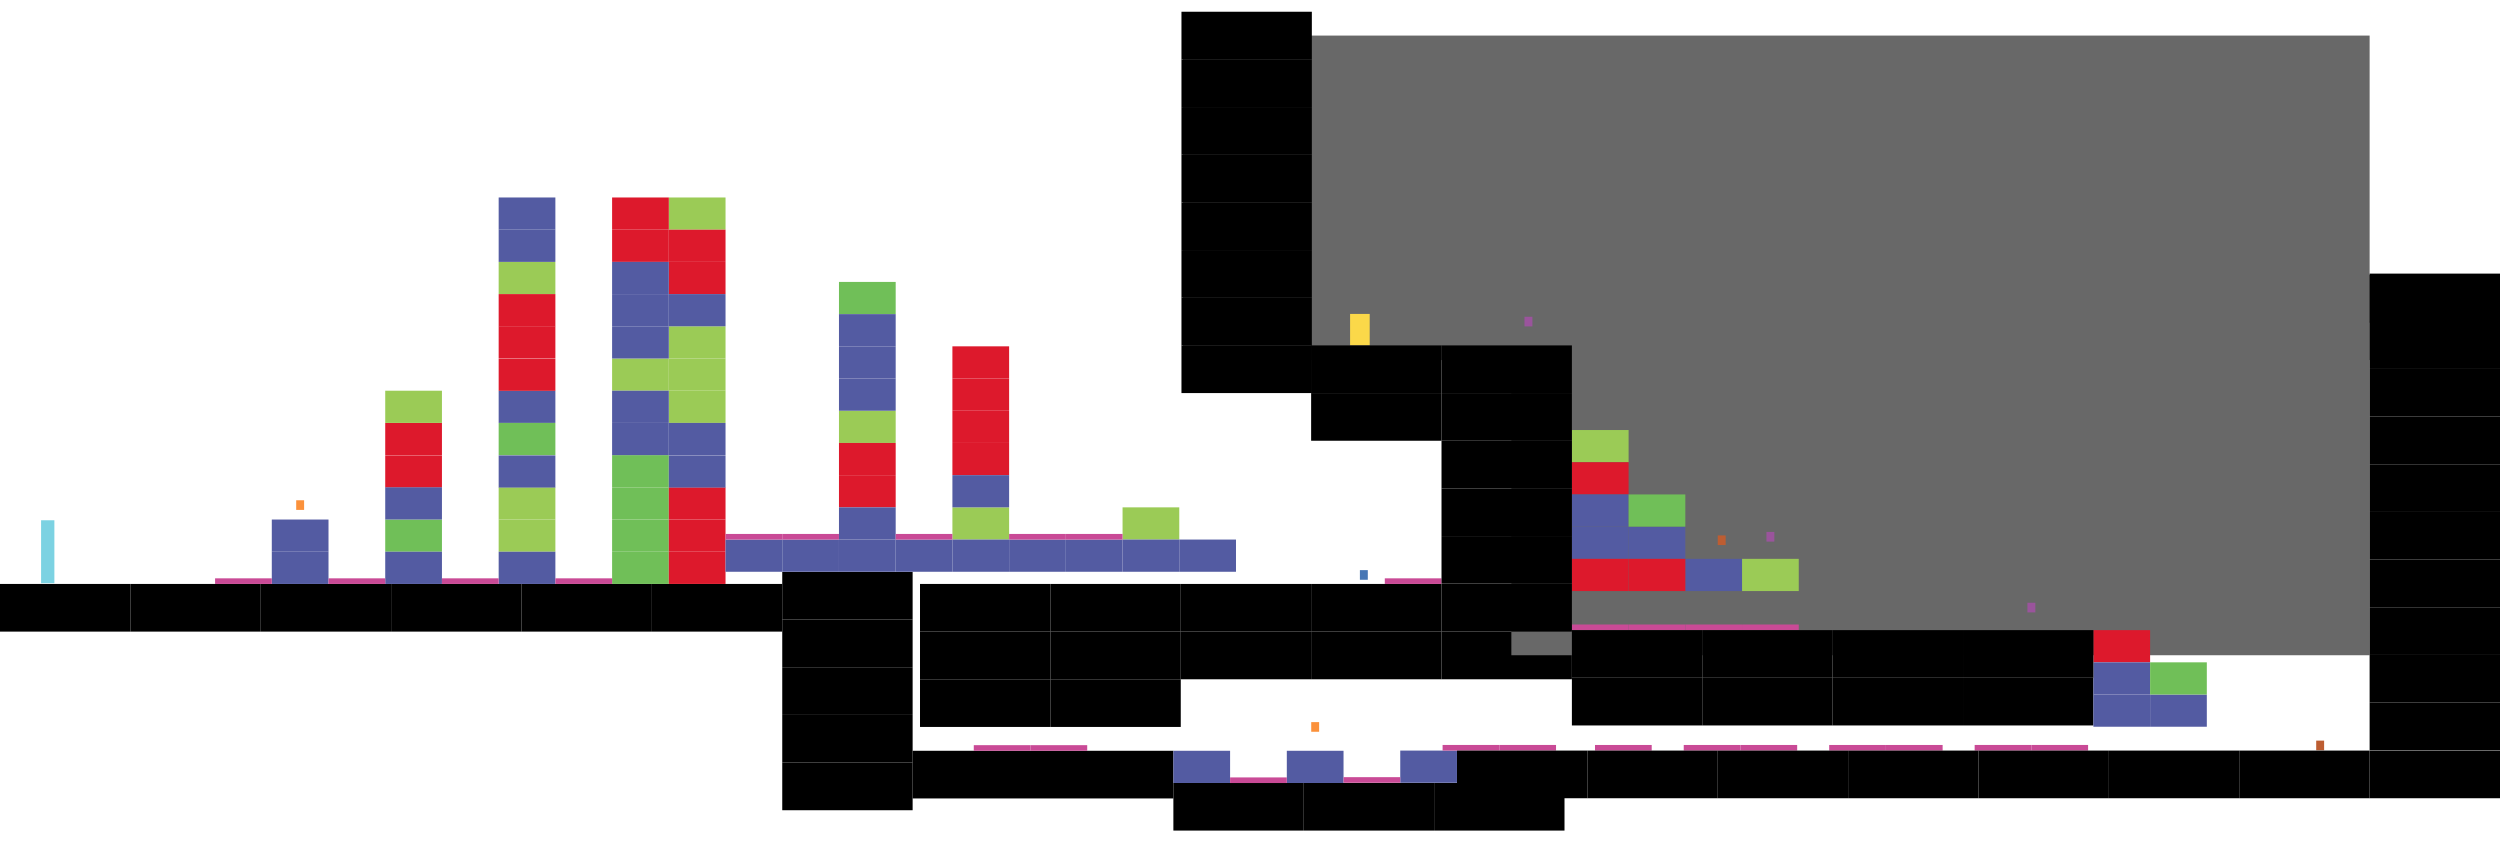
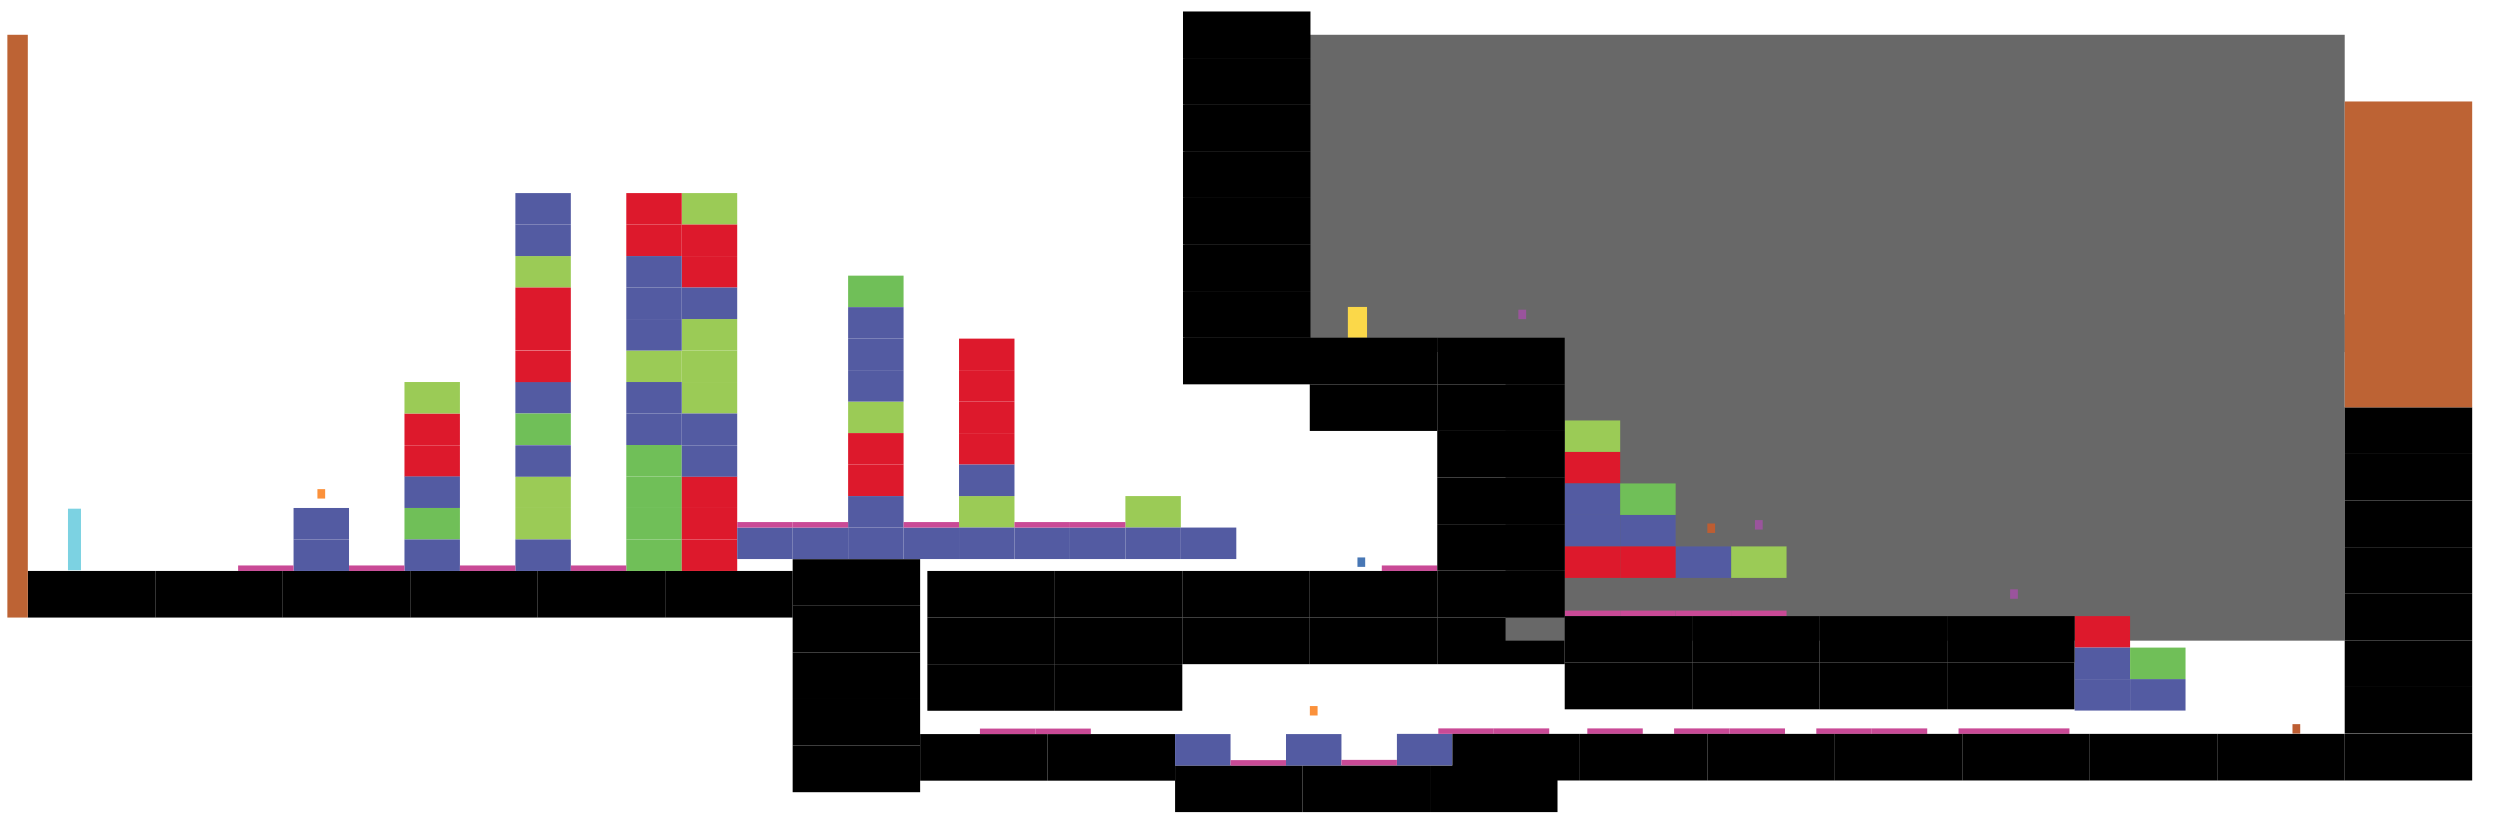
- <svg xmlns="http://www.w3.org/2000/svg" version="1.1" id="Calque_1" x="0px" y="0px" width="16018.5px" height="5435.21px" viewBox="0 0 16018.5 5435.21" enable-background="new 0 0 16018.5 5435.21" xml:space="preserve">
-   <rect id="pillevolutionb_1_" x="1897.847" y="3205.373" fill="#FB913B" width="50.685" height="61.859" />
-   <rect id="characterstart_4_" x="263.231" y="3333.532" fill="#7CD2E2" width="85.193" height="403.363" />
-   <rect id="groundcage1_27_" x="0" y="3741.571" width="835.366" height="305.416" />
-   <rect id="groundcage1_11_" x="835.368" y="3741.571" width="835.366" height="305.416" />
-   <rect id="groundcage4_1_" x="1670.734" y="3741.571" width="835.367" height="305.416" />
-   <rect id="groundcage1_28_" x="2506.101" y="3741.571" width="835.366" height="305.416" />
-   <rect id="groundcage1_31_" x="3341.467" y="3741.571" width="835.366" height="305.416" />
-   <rect id="groundcage1_30_" x="4176.833" y="3741.571" width="835.367" height="305.416" />
-   <rect id="platformcage1_12_" x="2468.308" y="3328.852" fill="#70BF58" width="363.414" height="206.352" />
-   <rect id="platformcage2_26_" x="3195.134" y="3328.854" fill="#9BCB56" width="363.414" height="206.349" />
-   <rect id="platformcage2_76_" x="3195.136" y="3122.502" fill="#9BCB56" width="363.413" height="206.352" />
-   <rect id="platformcage2_10_" x="3195.134" y="1678.04" fill="#9BCB56" width="363.411" height="206.353" />
-   <rect id="platformcage2_33_" x="4285.374" y="2503.445" fill="#9BCB56" width="363.411" height="206.355" />
-   <rect id="platformcage2_32_" x="4285.373" y="2297.094" fill="#9BCB56" width="363.412" height="206.351" />
-   <rect id="platformcage2_31_" x="4285.374" y="2090.744" fill="#9BCB56" width="363.414" height="206.351" />
-   <rect id="platformcage2_6_" x="4285.374" y="1265.337" fill="#9BCB56" width="363.414" height="206.351" />
-   <rect id="platformcage1_90_" x="3921.962" y="3328.854" fill="#70BF58" width="363.413" height="206.353" />
-   <rect id="platformcage1_4_" x="3921.961" y="3535.214" fill="#70BF58" width="363.413" height="206.354" />
-   <rect id="platformcage1_89_" x="3921.962" y="3122.502" fill="#70BF58" width="363.413" height="206.352" />
-   <rect id="platformcage1_28_" x="3921.962" y="2916.151" fill="#70BF58" width="363.413" height="206.351" />
-   <rect id="platformcage2_38_" x="3921.961" y="2297.094" fill="#9BCB56" width="363.412" height="206.351" />
-   <rect id="groundcage3_11_" x="5012.199" y="3664.376" width="835.367" height="305.418" />
-   <rect id="groundcage3_16_" x="5894.863" y="3741.57" width="835.367" height="305.418" />
-   <rect id="groundcage3_17_" x="5894.863" y="4046.988" width="835.367" height="305.418" />
-   <rect id="groundcage2_2_" x="5894.863" y="4352.408" width="835.367" height="305.418" />
-   <rect id="groundcage3_12_" x="5012.199" y="3969.794" width="835.367" height="305.418" />
-   <rect id="groundcage3_13_" x="5012.199" y="4275.212" width="835.367" height="305.418" />
-   <rect id="groundcage3_14_" x="5012.199" y="4580.63" width="835.367" height="305.418" />
-   <rect id="groundcage3_15_" x="5012.199" y="4886.048" width="835.367" height="305.418" />
-   <rect id="groundcage1_40_" x="5847.566" y="4810.536" width="835.367" height="305.416" />
-   <rect id="groundcage1_39_" x="6682.934" y="4810.536" width="835.367" height="305.416" />
-   <rect id="groundcage4_2_" x="6730.23" y="3741.571" width="835.366" height="305.416" />
-   <rect id="groundcage1_45_" x="7565.597" y="3741.571" width="835.366" height="305.416" />
-   <rect id="groundcage1_44_" x="8400.963" y="3741.571" width="835.369" height="305.416" />
-   <rect id="groundcage3_19_" x="6730.23" y="4046.987" width="835.366" height="305.42" />
-   <rect id="groundcage2_3_" x="6730.23" y="4352.407" width="835.366" height="305.42" />
-   <rect id="groundcage2_5_" x="7565.596" y="4046.988" width="835.367" height="305.418" />
-   <rect id="groundcage2_4_" x="8400.963" y="4046.987" width="835.366" height="305.42" />
-   <rect id="groundcage2_7_" x="12577.797" y="4342.876" width="835.366" height="305.42" />
-   <rect id="groundcage2_8_" x="11742.428" y="4342.876" width="835.366" height="305.42" />
-   <rect id="groundcage2_10_" x="10907.062" y="4342.876" width="835.366" height="305.42" />
-   <rect id="groundcage2_9_" x="10071.695" y="4342.876" width="835.366" height="305.42" />
-   <rect id="groundcage2_6_" x="9236.332" y="4046.987" width="835.366" height="305.42" />
-   <rect id="shadows_3_" x="9683.889" y="2060.457" fill="#686868" width="5499.246" height="2137.929" />
-   <rect id="shadows_2_" x="7580.059" y="227.954" fill="#686868" width="7603.074" height="2079.132" />
-   <rect id="end_4_" x="8650.57" y="2011.481" fill="#FBD849" width="125.633" height="201.682" />
-   <rect id="pillevolutiond_4_" x="12990.486" y="3862.036" fill="#9A549C" width="50.684" height="61.855" />
-   <rect id="pillevolutiond_3_" x="11318.305" y="3408.366" fill="#9A549C" width="50.684" height="61.855" />
-   <rect id="pillevolutionb_3_" x="14840.852" y="4745.441" fill="#BD5D32" width="50.688" height="61.856" />
-   <rect id="platformcage2_9_" x="6102.434" y="3250.84" fill="#9BCB56" width="363.413" height="206.351" />
-   <rect id="platformcage2_21_" x="5375.608" y="2631.781" fill="#9BCB56" width="363.412" height="206.354" />
-   <rect id="platformcage1_59_" x="5375.609" y="1806.374" fill="#70BF58" width="363.413" height="206.351" />
-   <rect id="platformcage2_16_" x="7192.675" y="3250.837" fill="#9BCB56" width="363.415" height="206.355" />
-   <rect id="pillevolutiona_4_" x="8713.385" y="3653.015" fill="#4877B5" width="50.686" height="61.854" />
-   <rect id="platformcage2_11_" x="11161.941" y="3580.767" fill="#9BCB56" width="363.412" height="206.352" />
-   <rect id="platformcage2_49_" x="10071.699" y="2755.355" fill="#9BCB56" width="363.416" height="206.354" />
-   <rect id="groundcage4_3_" x="8353.668" y="5016.429" width="835.368" height="305.414" />
-   <rect id="groundcage1_1_" x="7518.301" y="5016.429" width="835.367" height="305.414" />
-   <rect id="groundcage1_8_" x="9189.037" y="5016.429" width="835.368" height="305.414" />
-   <rect id="pillevolutiond_1_" x="9767.975" y="2029.53" fill="#9A549C" width="50.688" height="61.854" />
-   <rect id="pillevolutionb_2_" x="11006.301" y="3430.581" fill="#BD5D32" width="50.686" height="61.857" />
-   <rect id="platformcage4_7_" x="1741.483" y="3535.214" fill="#535BA2" width="363.413" height="206.354" />
-   <rect id="platformcage4_13_" x="1741.483" y="3328.861" fill="#535BA2" width="363.413" height="206.353" />
-   <rect id="pillevolutionb_4_" x="8401.496" y="4626.897" fill="#FB913B" width="50.682" height="61.859" />
-   <rect id="platformcage4_14_" x="7518.301" y="4810.536" fill="#535BA2" width="363.413" height="206.352" />
-   <rect id="platformcage4_15_" x="8245.131" y="4810.536" fill="#535BA2" width="363.412" height="206.352" />
-   <rect id="platformcage4_16_" x="8971.955" y="4809.22" fill="#535BA2" width="363.413" height="206.352" />
-   <rect id="platformcage4_17_" x="13413.164" y="4450.163" fill="#535BA2" width="363.414" height="206.352" />
-   <rect id="platformcage4_18_" x="13776.578" y="4450.163" fill="#535BA2" width="363.414" height="206.352" />
-   <rect id="platformcage3_8_" x="13413.168" y="4037.458" fill="#DD192C" width="363.41" height="206.354" />
-   <rect id="platformcage4_19_" x="13413.164" y="4243.81" fill="#535BA2" width="363.414" height="206.352" />
-   <rect id="platformcage4_50_" x="10798.525" y="3580.763" fill="#535BA2" width="363.414" height="206.354" />
-   <rect id="platformcage4_27_" x="10435.111" y="3374.411" fill="#535BA2" width="363.414" height="206.352" />
-   <rect id="platformcage4_53_" x="10071.697" y="3374.411" fill="#535BA2" width="363.414" height="206.352" />
-   <rect id="platformcage1_1_" x="13776.576" y="4243.808" fill="#70BF58" width="363.418" height="206.355" />
-   <rect id="platformcage3_31_" x="10071.701" y="2961.71" fill="#DD192C" width="363.412" height="206.353" />
-   <rect id="platformcage3_32_" x="10071.701" y="3580.767" fill="#DD192C" width="363.412" height="206.354" />
-   <rect id="platformcage3_33_" x="10435.109" y="3580.767" fill="#DD192C" width="363.412" height="206.354" />
-   <rect id="platformcage4_51_" x="10071.699" y="3168.061" fill="#535BA2" width="363.414" height="206.351" />
-   <rect id="platformcage1_5_" x="10435.111" y="3168.059" fill="#70BF58" width="363.418" height="206.354" />
-   <rect id="platformcage3_9_" x="2468.308" y="2709.799" fill="#DD192C" width="363.413" height="206.353" />
-   <rect id="platformcage3_12_" x="2468.308" y="2917.652" fill="#DD192C" width="363.413" height="206.353" />
-   <rect id="platformcage2_5_" x="2468.308" y="2503.446" fill="#9BCB56" width="363.413" height="206.355" />
-   <rect id="platformcage4_20_" x="2468.308" y="3122.502" fill="#535BA2" width="363.413" height="206.352" />
-   <rect id="platformcage4_21_" x="2468.308" y="3535.214" fill="#535BA2" width="363.414" height="206.354" />
-   <rect id="platformcage4_22_" x="3195.133" y="2917.652" fill="#535BA2" width="363.413" height="206.353" />
-   <rect id="platformcage4_23_" x="3195.135" y="3535.214" fill="#535BA2" width="363.414" height="206.354" />
-   <rect id="platformcage4_24_" x="3195.136" y="2503.447" fill="#535BA2" width="363.413" height="206.352" />
-   <rect id="platformcage1_3_" x="3195.135" y="2709.8" fill="#70BF58" width="363.414" height="206.351" />
-   <rect id="platformcage3_14_" x="3195.136" y="2089.991" fill="#DD192C" width="363.413" height="206.353" />
-   <rect id="platformcage3_13_" x="3195.136" y="2297.844" fill="#DD192C" width="363.413" height="206.353" />
-   <rect id="platformcage3_15_" x="3195.136" y="1884.393" fill="#DD192C" width="363.413" height="206.353" />
-   <rect id="platformcage3_16_" x="3921.96" y="1265.336" fill="#DD192C" width="363.413" height="206.353" />
-   <rect id="platformcage3_17_" x="3921.96" y="1471.688" fill="#DD192C" width="363.413" height="206.353" />
-   <rect id="platformcage3_18_" x="4285.375" y="1471.688" fill="#DD192C" width="363.413" height="206.353" />
-   <rect id="platformcage3_20_" x="4285.375" y="1678.04" fill="#DD192C" width="363.413" height="206.353" />
-   <rect id="platformcage3_26_" x="6102.434" y="2219.077" fill="#DD192C" width="363.414" height="206.353" />
-   <rect id="platformcage3_25_" x="6102.434" y="2425.429" fill="#DD192C" width="363.414" height="206.353" />
-   <rect id="platformcage3_28_" x="5375.609" y="2838.136" fill="#DD192C" width="363.413" height="206.353" />
-   <rect id="platformcage3_29_" x="6102.434" y="2838.136" fill="#DD192C" width="363.414" height="206.353" />
-   <rect id="platformcage3_30_" x="6102.434" y="2631.782" fill="#DD192C" width="363.413" height="206.353" />
-   <rect id="platformcage3_27_" x="5375.609" y="3044.487" fill="#DD192C" width="363.413" height="206.353" />
-   <rect id="platformcage3_22_" x="4285.374" y="3122.502" fill="#DD192C" width="363.413" height="206.352" />
-   <rect id="platformcage3_23_" x="4285.371" y="3328.852" fill="#DD192C" width="363.414" height="206.353" />
-   <rect id="platformcage3_24_" x="4285.374" y="3535.214" fill="#DD192C" width="363.413" height="206.354" />
-   <rect id="platformcage4_25_" x="3195.133" y="1471.688" fill="#535BA2" width="363.413" height="206.352" />
-   <rect id="platformcage4_28_" x="3921.961" y="1678.041" fill="#535BA2" width="363.414" height="206.352" />
-   <rect id="platformcage4_29_" x="3921.959" y="1884.393" fill="#535BA2" width="363.413" height="206.352" />
-   <rect id="platformcage4_46_" x="5375.609" y="2012.725" fill="#535BA2" width="363.413" height="206.352" />
-   <rect id="platformcage4_45_" x="5375.606" y="2219.078" fill="#535BA2" width="363.415" height="206.352" />
-   <rect id="platformcage4_47_" x="5375.609" y="2425.429" fill="#535BA2" width="363.413" height="206.352" />
-   <rect id="platformcage4_32_" x="3921.958" y="2503.447" fill="#535BA2" width="363.414" height="206.352" />
-   <rect id="platformcage4_31_" x="3921.961" y="2090.743" fill="#535BA2" width="363.414" height="206.352" />
-   <rect id="platformcage4_33_" x="3921.961" y="2709.8" fill="#535BA2" width="363.414" height="206.353" />
-   <rect id="platformcage4_34_" x="4285.374" y="2709.8" fill="#535BA2" width="363.413" height="206.353" />
-   <rect id="platformcage4_35_" x="4285.371" y="2917.653" fill="#535BA2" width="363.414" height="206.353" />
-   <rect id="platformcage4_30_" x="4285.372" y="1884.393" fill="#535BA2" width="363.414" height="206.352" />
-   <rect id="platformcage4_37_" x="4648.786" y="3457.192" fill="#535BA2" width="363.414" height="206.354" />
-   <rect id="platformcage4_36_" x="5012.199" y="3457.192" fill="#535BA2" width="363.414" height="206.354" />
-   <rect id="platformcage4_39_" x="5375.606" y="3457.192" fill="#535BA2" width="363.415" height="206.354" />
-   <rect id="platformcage4_48_" x="5375.606" y="3250.839" fill="#535BA2" width="363.415" height="206.352" />
-   <rect id="platformcage4_49_" x="6102.434" y="3044.488" fill="#535BA2" width="363.414" height="206.352" />
-   <rect id="platformcage4_38_" x="5739.02" y="3457.192" fill="#535BA2" width="363.414" height="206.354" />
-   <rect id="platformcage4_41_" x="6102.434" y="3457.192" fill="#535BA2" width="363.414" height="206.354" />
-   <rect id="platformcage4_40_" x="6465.848" y="3457.192" fill="#535BA2" width="363.413" height="206.354" />
-   <rect id="platformcage4_43_" x="6829.261" y="3457.192" fill="#535BA2" width="363.414" height="206.354" />
-   <rect id="platformcage4_42_" x="7192.674" y="3457.192" fill="#535BA2" width="363.414" height="206.354" />
-   <rect id="platformcage4_44_" x="7556.089" y="3457.192" fill="#535BA2" width="363.414" height="206.352" />
-   <rect id="platformcage4_26_" x="3195.133" y="1265.337" fill="#535BA2" width="363.413" height="206.352" />
-   <rect id="spadesdown" x="1378.072" y="3705.584" fill="#C94A96" width="363.411" height="35.983" />
-   <rect id="spadesdown_1_" x="2104.896" y="3705.588" fill="#C94A96" width="363.411" height="35.983" />
-   <rect id="spadesdown_2_" x="2831.721" y="3705.584" fill="#C94A96" width="363.411" height="35.983" />
-   <rect id="spadesdown_3_" x="3558.549" y="3705.584" fill="#C94A96" width="363.411" height="35.983" />
-   <rect id="spadesdown_4_" x="4648.788" y="3421.208" fill="#C94A96" width="363.411" height="35.982" />
-   <rect id="spadesdown_5_" x="5012.201" y="3421.208" fill="#C94A96" width="363.411" height="35.982" />
-   <rect id="spadesdown_6_" x="5739.021" y="3421.208" fill="#C94A96" width="363.411" height="35.982" />
-   <rect id="spadesdown_7_" x="6465.849" y="3421.208" fill="#C94A96" width="363.411" height="35.982" />
-   <rect id="spadesdown_8_" x="6829.262" y="3421.208" fill="#C94A96" width="363.411" height="35.982" />
-   <rect id="spadesdown_11_" x="8872.92" y="3705.588" fill="#C94A96" width="363.41" height="35.983" />
-   <rect id="spadesdown_12_" x="7881.713" y="4981.236" fill="#C94A96" width="363.412" height="35.983" />
-   <rect id="spadesdown_13_" x="8608.543" y="4979.588" fill="#C94A96" width="363.412" height="35.983" />
-   <rect id="spadesdown_14_" x="6239.382" y="4774.553" fill="#C94A96" width="363.411" height="35.983" />
-   <rect id="spadesdown_15_" x="6602.793" y="4774.552" fill="#C94A96" width="363.411" height="35.983" />
-   <rect id="spadesdown_16_" x="9606.721" y="4773.236" fill="#C94A96" width="363.41" height="35.983" />
-   <rect id="spadesdown_17_" x="9243.309" y="4773.235" fill="#C94A96" width="363.412" height="35.983" />
-   <rect id="spadesdown_18_" x="10219.729" y="4773.333" fill="#C94A96" width="363.41" height="35.983" />
-   <rect id="spadesdown_19_" x="11151.764" y="4773.332" fill="#C94A96" width="363.412" height="35.983" />
-   <rect id="spadesdown_20_" x="10788.35" y="4773.333" fill="#C94A96" width="363.412" height="35.983" />
-   <rect id="spadesdown_21_" x="11720.383" y="4773.332" fill="#C94A96" width="363.411" height="35.983" />
-   <rect id="spadesdown_22_" x="12083.797" y="4773.331" fill="#C94A96" width="363.412" height="35.983" />
-   <rect id="spadesdown_26_" x="12652.414" y="4773.236" fill="#C94A96" width="363.412" height="35.983" />
-   <rect id="spadesdown_25_" x="13015.828" y="4773.235" fill="#C94A96" width="363.412" height="35.983" />
-   <rect id="spadesdown_24_" x="10798.523" y="4001.475" fill="#C94A96" width="363.412" height="35.983" />
-   <rect id="spadesdown_23_" x="11161.938" y="4001.474" fill="#C94A96" width="363.412" height="35.983" />
-   <rect id="spadesdown_28_" x="10071.699" y="4001.475" fill="#C94A96" width="363.41" height="35.983" />
-   <rect id="spadesdown_27_" x="10435.113" y="4001.474" fill="#C94A96" width="363.41" height="35.983" />
+ <svg xmlns="http://www.w3.org/2000/svg" version="1.1" id="Calque_1" x="0px" y="0px" width="16383px" height="5435.21px" viewBox="0 0 16383 5435.21" enable-background="new 0 0 16383 5435.21" xml:space="preserve">
+   <rect id="pillevolutionb_1_" x="2080.097" y="3205.373" fill="#FB913B" width="50.685" height="61.859" />
+   <rect id="characterstart_4_" x="445.481" y="3333.532" fill="#7CD2E2" width="85.193" height="403.363" />
+   <rect id="groundcage1_27_" x="182.25" y="3741.571" width="835.366" height="305.416" />
+   <rect id="groundcage1_11_" x="1017.618" y="3741.571" width="835.366" height="305.416" />
+   <rect id="groundcage4_1_" x="1852.984" y="3741.571" width="835.367" height="305.416" />
+   <rect id="groundcage1_28_" x="2688.351" y="3741.571" width="835.366" height="305.416" />
+   <rect id="groundcage1_31_" x="3523.717" y="3741.571" width="835.366" height="305.416" />
+   <rect id="groundcage1_30_" x="4359.083" y="3741.571" width="835.367" height="305.416" />
+   <rect id="platformcage1_12_" x="2650.558" y="3328.852" fill="#70BF58" width="363.414" height="206.352" />
+   <rect id="platformcage2_26_" x="3377.384" y="3328.854" fill="#9BCB56" width="363.414" height="206.349" />
+   <rect id="platformcage2_76_" x="3377.386" y="3122.502" fill="#9BCB56" width="363.413" height="206.352" />
+   <rect id="platformcage2_10_" x="3377.384" y="1678.04" fill="#9BCB56" width="363.411" height="206.353" />
+   <rect id="platformcage2_33_" x="4467.624" y="2503.445" fill="#9BCB56" width="363.411" height="206.355" />
+   <rect id="platformcage2_32_" x="4467.623" y="2297.094" fill="#9BCB56" width="363.412" height="206.351" />
+   <rect id="platformcage2_31_" x="4467.624" y="2090.744" fill="#9BCB56" width="363.414" height="206.351" />
+   <rect id="platformcage2_6_" x="4467.624" y="1265.337" fill="#9BCB56" width="363.414" height="206.351" />
+   <rect id="platformcage1_90_" x="4104.212" y="3328.854" fill="#70BF58" width="363.413" height="206.353" />
+   <rect id="platformcage1_4_" x="4104.211" y="3535.214" fill="#70BF58" width="363.413" height="206.354" />
+   <rect id="platformcage1_89_" x="4104.212" y="3122.502" fill="#70BF58" width="363.413" height="206.352" />
+   <rect id="platformcage1_28_" x="4104.212" y="2916.151" fill="#70BF58" width="363.413" height="206.351" />
+   <rect id="platformcage2_38_" x="4104.211" y="2297.094" fill="#9BCB56" width="363.412" height="206.351" />
+   <rect id="groundcage3_11_" x="5194.449" y="3664.376" width="835.367" height="305.418" />
+   <rect id="groundcage3_16_" x="6077.113" y="3741.57" width="835.367" height="305.418" />
+   <rect id="groundcage3_17_" x="6077.113" y="4046.988" width="835.367" height="305.418" />
+   <rect id="groundcage2_2_" x="6077.113" y="4352.408" width="835.367" height="305.418" />
+   <rect id="groundcage3_12_" x="5194.449" y="3969.794" width="835.367" height="305.418" />
+   <rect id="groundcage3_13_" x="5194.449" y="4275.212" width="835.367" height="305.418" />
+   <rect id="groundcage3_14_" x="5194.449" y="4580.63" width="835.367" height="305.418" />
+   <rect id="groundcage3_15_" x="5194.449" y="4886.048" width="835.367" height="305.418" />
+   <rect id="groundcage1_40_" x="6029.816" y="4810.536" width="835.367" height="305.416" />
+   <rect id="groundcage1_39_" x="6865.184" y="4810.536" width="835.367" height="305.416" />
+   <rect id="groundcage4_2_" x="6912.48" y="3741.571" width="835.366" height="305.416" />
+   <rect id="groundcage1_45_" x="7747.847" y="3741.571" width="835.366" height="305.416" />
+   <rect id="groundcage1_44_" x="8583.213" y="3741.571" width="835.369" height="305.416" />
+   <rect id="groundcage3_19_" x="6912.48" y="4046.987" width="835.366" height="305.42" />
+   <rect id="groundcage2_3_" x="6912.48" y="4352.407" width="835.366" height="305.42" />
+   <rect id="groundcage2_5_" x="7747.846" y="4046.988" width="835.367" height="305.418" />
+   <rect id="groundcage2_4_" x="8583.213" y="4046.987" width="835.365" height="305.42" />
+   <rect id="groundcage2_7_" x="12760.047" y="4342.876" width="835.366" height="305.42" />
+   <rect id="groundcage2_8_" x="11924.678" y="4342.876" width="835.366" height="305.42" />
+   <rect id="groundcage2_10_" x="11089.312" y="4342.876" width="835.366" height="305.42" />
+   <rect id="groundcage2_9_" x="10253.945" y="4342.876" width="835.366" height="305.42" />
+   <rect id="groundcage2_6_" x="9418.582" y="4046.987" width="835.366" height="305.42" />
+   <rect id="shadows_3_" x="9866.139" y="2060.457" fill="#686868" width="5499.246" height="2137.929" />
+   <rect id="shadows_2_" x="7762.309" y="227.954" fill="#686868" width="7603.074" height="2079.132" />
+   <rect id="end_4_" x="8832.82" y="2011.481" fill="#FBD849" width="125.633" height="201.682" />
+   <rect id="pillevolutiond_4_" x="13172.736" y="3862.036" fill="#9A549C" width="50.684" height="61.855" />
+   <rect id="pillevolutiond_3_" x="11500.555" y="3408.366" fill="#9A549C" width="50.684" height="61.855" />
+   <rect id="pillevolutionb_3_" x="15023.102" y="4745.441" fill="#BD5D32" width="50.688" height="61.856" />
+   <rect id="platformcage2_9_" x="6284.684" y="3250.84" fill="#9BCB56" width="363.413" height="206.351" />
+   <rect id="platformcage2_21_" x="5557.858" y="2631.781" fill="#9BCB56" width="363.412" height="206.354" />
+   <rect id="platformcage1_59_" x="5557.859" y="1806.374" fill="#70BF58" width="363.413" height="206.351" />
+   <rect id="platformcage2_16_" x="7374.925" y="3250.837" fill="#9BCB56" width="363.415" height="206.355" />
+   <rect id="pillevolutiona_4_" x="8895.635" y="3653.015" fill="#4877B5" width="50.686" height="61.854" />
+   <rect id="platformcage2_11_" x="11344.191" y="3580.767" fill="#9BCB56" width="363.412" height="206.352" />
+   <rect id="platformcage2_49_" x="10253.949" y="2755.355" fill="#9BCB56" width="363.416" height="206.354" />
+   <rect id="groundcage4_3_" x="8535.918" y="5016.429" width="835.368" height="305.414" />
+   <rect id="groundcage1_1_" x="7700.551" y="5016.429" width="835.367" height="305.414" />
+   <rect id="groundcage1_8_" x="9371.287" y="5016.429" width="835.368" height="305.414" />
+   <rect id="pillevolutiond_1_" x="9950.225" y="2029.53" fill="#9A549C" width="50.688" height="61.854" />
+   <rect id="pillevolutionb_2_" x="11188.551" y="3430.581" fill="#BD5D32" width="50.686" height="61.857" />
+   <rect id="platformcage4_7_" x="1923.733" y="3535.214" fill="#535BA2" width="363.413" height="206.354" />
+   <rect id="platformcage4_13_" x="1923.733" y="3328.861" fill="#535BA2" width="363.413" height="206.353" />
+   <rect id="pillevolutionb_4_" x="8583.746" y="4626.897" fill="#FB913B" width="50.682" height="61.859" />
+   <rect id="platformcage4_14_" x="7700.551" y="4810.536" fill="#535BA2" width="363.413" height="206.352" />
+   <rect id="platformcage4_15_" x="8427.381" y="4810.536" fill="#535BA2" width="363.412" height="206.352" />
+   <rect id="platformcage4_16_" x="9154.205" y="4809.22" fill="#535BA2" width="363.413" height="206.352" />
+   <rect id="platformcage4_17_" x="13595.414" y="4450.163" fill="#535BA2" width="363.414" height="206.352" />
+   <rect id="platformcage4_18_" x="13958.828" y="4450.163" fill="#535BA2" width="363.414" height="206.352" />
+   <rect id="platformcage3_8_" x="13595.418" y="4037.458" fill="#DD192C" width="363.409" height="206.354" />
+   <rect id="platformcage4_19_" x="13595.414" y="4243.81" fill="#535BA2" width="363.414" height="206.352" />
+   <rect id="platformcage4_50_" x="10980.775" y="3580.763" fill="#535BA2" width="363.414" height="206.354" />
+   <rect id="platformcage4_27_" x="10617.361" y="3374.411" fill="#535BA2" width="363.414" height="206.352" />
+   <rect id="platformcage4_53_" x="10253.947" y="3374.411" fill="#535BA2" width="363.414" height="206.352" />
+   <rect id="platformcage1_1_" x="13958.826" y="4243.808" fill="#70BF58" width="363.418" height="206.355" />
+   <rect id="platformcage3_31_" x="10253.951" y="2961.71" fill="#DD192C" width="363.412" height="206.353" />
+   <rect id="platformcage3_32_" x="10253.951" y="3580.767" fill="#DD192C" width="363.412" height="206.354" />
+   <rect id="platformcage3_33_" x="10617.359" y="3580.767" fill="#DD192C" width="363.412" height="206.354" />
+   <rect id="platformcage4_51_" x="10253.949" y="3168.061" fill="#535BA2" width="363.414" height="206.351" />
+   <rect id="platformcage1_5_" x="10617.361" y="3168.059" fill="#70BF58" width="363.418" height="206.354" />
+   <rect id="platformcage3_9_" x="2650.558" y="2709.799" fill="#DD192C" width="363.413" height="206.353" />
+   <rect id="platformcage3_12_" x="2650.558" y="2917.652" fill="#DD192C" width="363.413" height="206.353" />
+   <rect id="platformcage2_5_" x="2650.558" y="2503.446" fill="#9BCB56" width="363.413" height="206.355" />
+   <rect id="platformcage4_20_" x="2650.558" y="3122.502" fill="#535BA2" width="363.413" height="206.352" />
+   <rect id="platformcage4_21_" x="2650.558" y="3535.214" fill="#535BA2" width="363.414" height="206.354" />
+   <rect id="platformcage4_22_" x="3377.383" y="2917.652" fill="#535BA2" width="363.413" height="206.353" />
+   <rect id="platformcage4_23_" x="3377.385" y="3535.214" fill="#535BA2" width="363.414" height="206.354" />
+   <rect id="platformcage4_24_" x="3377.386" y="2503.447" fill="#535BA2" width="363.413" height="206.352" />
+   <rect id="platformcage1_3_" x="3377.385" y="2709.8" fill="#70BF58" width="363.414" height="206.351" />
+   <rect id="platformcage3_14_" x="3377.386" y="2089.991" fill="#DD192C" width="363.413" height="206.353" />
+   <rect id="platformcage3_13_" x="3377.386" y="2297.844" fill="#DD192C" width="363.413" height="206.353" />
+   <rect id="platformcage3_15_" x="3377.386" y="1884.393" fill="#DD192C" width="363.413" height="206.353" />
+   <rect id="platformcage3_16_" x="4104.21" y="1265.336" fill="#DD192C" width="363.413" height="206.353" />
+   <rect id="platformcage3_17_" x="4104.21" y="1471.688" fill="#DD192C" width="363.413" height="206.353" />
+   <rect id="platformcage3_18_" x="4467.625" y="1471.688" fill="#DD192C" width="363.413" height="206.353" />
+   <rect id="platformcage3_20_" x="4467.625" y="1678.04" fill="#DD192C" width="363.413" height="206.353" />
+   <rect id="platformcage3_26_" x="6284.684" y="2219.077" fill="#DD192C" width="363.414" height="206.353" />
+   <rect id="platformcage3_25_" x="6284.684" y="2425.429" fill="#DD192C" width="363.414" height="206.353" />
+   <rect id="platformcage3_28_" x="5557.859" y="2838.136" fill="#DD192C" width="363.413" height="206.353" />
+   <rect id="platformcage3_29_" x="6284.684" y="2838.136" fill="#DD192C" width="363.414" height="206.353" />
+   <rect id="platformcage3_30_" x="6284.684" y="2631.782" fill="#DD192C" width="363.413" height="206.353" />
+   <rect id="platformcage3_27_" x="5557.859" y="3044.487" fill="#DD192C" width="363.413" height="206.353" />
+   <rect id="platformcage3_22_" x="4467.624" y="3122.502" fill="#DD192C" width="363.413" height="206.352" />
+   <rect id="platformcage3_23_" x="4467.621" y="3328.852" fill="#DD192C" width="363.414" height="206.353" />
+   <rect id="platformcage3_24_" x="4467.624" y="3535.214" fill="#DD192C" width="363.413" height="206.354" />
+   <rect id="platformcage4_25_" x="3377.383" y="1471.688" fill="#535BA2" width="363.413" height="206.352" />
+   <rect id="platformcage4_28_" x="4104.211" y="1678.041" fill="#535BA2" width="363.414" height="206.352" />
+   <rect id="platformcage4_29_" x="4104.209" y="1884.393" fill="#535BA2" width="363.413" height="206.352" />
+   <rect id="platformcage4_46_" x="5557.859" y="2012.725" fill="#535BA2" width="363.413" height="206.352" />
+   <rect id="platformcage4_45_" x="5557.856" y="2219.078" fill="#535BA2" width="363.415" height="206.352" />
+   <rect id="platformcage4_47_" x="5557.859" y="2425.429" fill="#535BA2" width="363.413" height="206.352" />
+   <rect id="platformcage4_32_" x="4104.208" y="2503.447" fill="#535BA2" width="363.414" height="206.352" />
+   <rect id="platformcage4_31_" x="4104.211" y="2090.743" fill="#535BA2" width="363.414" height="206.352" />
+   <rect id="platformcage4_33_" x="4104.211" y="2709.8" fill="#535BA2" width="363.414" height="206.353" />
+   <rect id="platformcage4_34_" x="4467.624" y="2709.8" fill="#535BA2" width="363.413" height="206.353" />
+   <rect id="platformcage4_35_" x="4467.621" y="2917.653" fill="#535BA2" width="363.414" height="206.353" />
+   <rect id="platformcage4_30_" x="4467.622" y="1884.393" fill="#535BA2" width="363.414" height="206.352" />
+   <rect id="platformcage4_37_" x="4831.036" y="3457.192" fill="#535BA2" width="363.414" height="206.354" />
+   <rect id="platformcage4_36_" x="5194.449" y="3457.192" fill="#535BA2" width="363.414" height="206.354" />
+   <rect id="platformcage4_39_" x="5557.856" y="3457.192" fill="#535BA2" width="363.415" height="206.354" />
+   <rect id="platformcage4_48_" x="5557.856" y="3250.839" fill="#535BA2" width="363.415" height="206.352" />
+   <rect id="platformcage4_49_" x="6284.684" y="3044.488" fill="#535BA2" width="363.414" height="206.352" />
+   <rect id="platformcage4_38_" x="5921.27" y="3457.192" fill="#535BA2" width="363.414" height="206.354" />
+   <rect id="platformcage4_41_" x="6284.684" y="3457.192" fill="#535BA2" width="363.414" height="206.354" />
+   <rect id="platformcage4_40_" x="6648.098" y="3457.192" fill="#535BA2" width="363.413" height="206.354" />
+   <rect id="platformcage4_43_" x="7011.511" y="3457.192" fill="#535BA2" width="363.414" height="206.354" />
+   <rect id="platformcage4_42_" x="7374.924" y="3457.192" fill="#535BA2" width="363.414" height="206.354" />
+   <rect id="platformcage4_44_" x="7738.339" y="3457.192" fill="#535BA2" width="363.414" height="206.352" />
+   <rect id="platformcage4_26_" x="3377.383" y="1265.337" fill="#535BA2" width="363.413" height="206.352" />
+   <rect id="spadesdown" x="1560.322" y="3705.584" fill="#C94A96" width="363.411" height="35.983" />
+   <rect id="spadesdown_1_" x="2287.146" y="3705.588" fill="#C94A96" width="363.411" height="35.983" />
+   <rect id="spadesdown_2_" x="3013.971" y="3705.584" fill="#C94A96" width="363.411" height="35.983" />
+   <rect id="spadesdown_3_" x="3740.799" y="3705.584" fill="#C94A96" width="363.411" height="35.983" />
+   <rect id="spadesdown_4_" x="4831.038" y="3421.208" fill="#C94A96" width="363.411" height="35.982" />
+   <rect id="spadesdown_5_" x="5194.451" y="3421.208" fill="#C94A96" width="363.411" height="35.982" />
+   <rect id="spadesdown_6_" x="5921.271" y="3421.208" fill="#C94A96" width="363.411" height="35.982" />
+   <rect id="spadesdown_7_" x="6648.099" y="3421.208" fill="#C94A96" width="363.411" height="35.982" />
+   <rect id="spadesdown_8_" x="7011.512" y="3421.208" fill="#C94A96" width="363.411" height="35.982" />
+   <rect id="spadesdown_11_" x="9055.17" y="3705.588" fill="#C94A96" width="363.41" height="35.983" />
+   <rect id="spadesdown_12_" x="8063.963" y="4981.236" fill="#C94A96" width="363.412" height="35.983" />
+   <rect id="spadesdown_13_" x="8790.793" y="4979.588" fill="#C94A96" width="363.412" height="35.983" />
+   <rect id="spadesdown_14_" x="6421.632" y="4774.553" fill="#C94A96" width="363.411" height="35.983" />
+   <rect id="spadesdown_15_" x="6785.043" y="4774.552" fill="#C94A96" width="363.411" height="35.983" />
+   <rect id="spadesdown_16_" x="9788.971" y="4773.236" fill="#C94A96" width="363.41" height="35.983" />
+   <rect id="spadesdown_17_" x="9425.559" y="4773.235" fill="#C94A96" width="363.412" height="35.983" />
+   <rect id="spadesdown_18_" x="10401.979" y="4773.333" fill="#C94A96" width="363.41" height="35.983" />
+   <rect id="spadesdown_19_" x="11334.014" y="4773.332" fill="#C94A96" width="363.412" height="35.983" />
+   <rect id="spadesdown_20_" x="10970.6" y="4773.333" fill="#C94A96" width="363.412" height="35.983" />
+   <rect id="spadesdown_21_" x="11902.633" y="4773.332" fill="#C94A96" width="363.411" height="35.983" />
+   <rect id="spadesdown_22_" x="12266.047" y="4773.331" fill="#C94A96" width="363.413" height="35.983" />
+   <rect id="spadesdown_26_" x="12834.664" y="4773.236" fill="#C94A96" width="363.412" height="35.983" />
+   <rect id="spadesdown_25_" x="13198.078" y="4773.235" fill="#C94A96" width="363.412" height="35.983" />
+   <rect id="spadesdown_24_" x="10980.773" y="4001.475" fill="#C94A96" width="363.412" height="35.983" />
+   <rect id="spadesdown_23_" x="11344.188" y="4001.474" fill="#C94A96" width="363.412" height="35.983" />
+   <rect id="spadesdown_28_" x="10253.949" y="4001.475" fill="#C94A96" width="363.41" height="35.983" />
+   <rect id="spadesdown_27_" x="10617.363" y="4001.474" fill="#C94A96" width="363.41" height="35.983" />
  <g id="Calque_2">
-     <rect id="groundcage1_67_" x="9335.566" y="4809.22" width="835.367" height="305.418" />
-     <rect id="groundcage1_66_" x="10170.932" y="4809.22" width="835.369" height="305.418" />
-     <rect id="groundcage1_65_" x="11006.301" y="4809.22" width="835.369" height="305.418" />
-     <rect id="groundcage4_6_" x="11841.67" y="4809.22" width="835.363" height="305.418" />
-     <rect id="groundcage1_63_" x="12677.033" y="4809.22" width="835.367" height="305.418" />
-     <rect id="groundcage1_62_" x="13512.4" y="4809.22" width="835.365" height="305.418" />
-     <rect id="groundcage4_7_" x="14347.766" y="4809.22" width="835.367" height="305.418" />
-     <rect id="groundcage1_60_" x="15183.133" y="4809.22" width="835.367" height="305.418" />
-     <rect id="groundcage3_18_" x="15183.133" y="4501.88" width="835.367" height="305.418" />
-     <rect id="groundcage3_20_" x="15183.133" y="4196.462" width="835.367" height="305.418" />
-     <rect id="groundcage3_21_" x="15183.133" y="3891.044" width="835.367" height="305.418" />
-     <rect id="groundcage3_24_" x="15183.133" y="3585.626" width="835.367" height="305.418" />
-     <rect id="groundcage3_23_" x="15183.133" y="3280.208" width="835.367" height="305.418" />
-     <rect id="groundcage3_22_" x="15183.133" y="2974.79" width="835.367" height="305.418" />
-     <rect id="groundcage3_27_" x="15183.133" y="2669.372" width="835.367" height="305.418" />
-     <rect id="groundcage3_26_" x="15183.133" y="2363.954" width="835.367" height="305.418" />
-     <rect id="groundcage3_25_" x="15183.133" y="2058.536" width="835.367" height="305.418" />
-     <rect id="groundcage3_28_" x="15183.133" y="1753.118" width="835.367" height="305.418" />
-     <rect id="groundcage4_5_" x="10071.697" y="4037.458" width="835.365" height="305.418" />
-     <rect id="groundcage1_52_" x="10907.062" y="4037.458" width="835.367" height="305.418" />
-     <rect id="groundcage1_51_" x="11742.43" y="4037.458" width="835.365" height="305.418" />
-     <rect id="groundcage4_4_" x="12577.795" y="4037.458" width="835.369" height="305.418" />
-     <rect id="groundcage4" x="9236.332" y="2213.163" width="835.367" height="305.419" />
-     <rect id="groundcage1_24_" x="8400.963" y="2213.163" width="835.369" height="305.419" />
-     <rect id="groundcage2_1_" x="8400.963" y="2518.581" width="835.369" height="305.419" />
-     <rect id="groundcage2" x="7570.127" y="2213.163" width="835.367" height="305.419" />
-     <rect id="groundcage1_20_" x="9236.332" y="3741.571" width="835.363" height="305.416" />
-     <rect id="groundcage3" x="7570.127" y="75.246" width="835.367" height="305.416" />
-     <rect id="groundcage3_1_" x="7570.127" y="380.662" width="835.367" height="305.416" />
-     <rect id="groundcage3_2_" x="7570.127" y="686.077" width="835.367" height="305.416" />
-     <rect id="groundcage3_5_" x="7570.127" y="991.493" width="835.367" height="305.416" />
-     <rect id="groundcage3_4_" x="7570.127" y="1296.908" width="835.367" height="305.416" />
-     <rect id="groundcage3_7_" x="9236.33" y="2518.582" width="835.367" height="305.415" />
-     <rect id="groundcage3_8_" x="9236.33" y="2823.998" width="835.367" height="305.415" />
-     <rect id="groundcage3_9_" x="9236.33" y="3129.422" width="835.367" height="305.415" />
-     <rect id="groundcage3_10_" x="9236.33" y="3434.837" width="835.367" height="305.415" />
-     <rect id="groundcage3_3_" x="7570.127" y="1602.324" width="835.367" height="305.416" />
-     <rect id="groundcage3_6_" x="7570.127" y="1907.75" width="835.367" height="305.416" />
-     <rect id="groundcage1_74_" x="15183.133" y="1760.951" width="835.367" height="305.415" />
+     <rect id="groundcage1_67_" x="9517.816" y="4809.22" width="835.367" height="305.418" />
+     <rect id="groundcage1_66_" x="10353.182" y="4809.22" width="835.369" height="305.418" />
+     <rect id="groundcage1_65_" x="11188.551" y="4809.22" width="835.369" height="305.418" />
+     <rect id="groundcage4_6_" x="12023.92" y="4809.22" width="835.363" height="305.418" />
+     <rect id="groundcage1_63_" x="12859.283" y="4809.22" width="835.367" height="305.418" />
+     <rect id="groundcage1_62_" x="13694.65" y="4809.22" width="835.365" height="305.418" />
+     <rect id="groundcage4_7_" x="14530.016" y="4809.22" width="835.367" height="305.418" />
+     <rect id="groundcage1_60_" x="15365.383" y="4809.22" width="835.367" height="305.418" />
+     <rect id="groundcage3_18_" x="15365.383" y="4501.88" width="835.367" height="305.418" />
+     <rect id="groundcage3_20_" x="15365.383" y="4196.462" width="835.367" height="305.418" />
+     <rect id="groundcage3_21_" x="15365.383" y="3891.044" width="835.367" height="305.418" />
+     <rect id="groundcage3_24_" x="15365.383" y="3585.626" width="835.367" height="305.418" />
+     <rect id="groundcage3_23_" x="15365.383" y="3280.208" width="835.367" height="305.418" />
+     <rect id="groundcage3_22_" x="15365.383" y="2974.79" width="835.367" height="305.418" />
+     <rect id="groundcage3_27_" x="15365.383" y="2669.372" width="835.367" height="305.418" />
+     <rect id="groundcage4_5_" x="10253.947" y="4037.458" width="835.365" height="305.418" />
+     <rect id="groundcage1_52_" x="11089.312" y="4037.458" width="835.367" height="305.418" />
+     <rect id="groundcage1_51_" x="11924.68" y="4037.458" width="835.365" height="305.418" />
+     <rect id="groundcage4_4_" x="12760.045" y="4037.458" width="835.369" height="305.418" />
+     <rect id="groundcage4" x="9418.582" y="2213.163" width="835.367" height="305.419" />
+     <rect id="groundcage1_24_" x="8583.213" y="2213.163" width="835.369" height="305.419" />
+     <rect id="groundcage2_1_" x="8583.213" y="2518.581" width="835.369" height="305.419" />
+     <rect id="groundcage2" x="7752.377" y="2213.163" width="835.367" height="305.419" />
+     <rect id="groundcage1_20_" x="9418.582" y="3741.571" width="835.363" height="305.416" />
+     <rect id="groundcage3" x="7752.377" y="75.246" width="835.367" height="305.416" />
+     <rect id="groundcage3_1_" x="7752.377" y="380.662" width="835.367" height="305.416" />
+     <rect id="groundcage3_2_" x="7752.377" y="686.077" width="835.367" height="305.416" />
+     <rect id="groundcage3_5_" x="7752.377" y="991.493" width="835.367" height="305.416" />
+     <rect id="groundcage3_4_" x="7752.377" y="1296.908" width="835.367" height="305.416" />
+     <rect id="groundcage3_7_" x="9418.58" y="2518.582" width="835.367" height="305.415" />
+     <rect id="groundcage3_8_" x="9418.58" y="2823.998" width="835.367" height="305.415" />
+     <rect id="groundcage3_9_" x="9418.58" y="3129.422" width="835.367" height="305.415" />
+     <rect id="groundcage3_10_" x="9418.58" y="3434.837" width="835.367" height="305.415" />
+     <rect id="groundcage3_3_" x="7752.377" y="1602.324" width="835.367" height="305.416" />
+     <rect id="groundcage3_6_" x="7752.377" y="1907.75" width="835.367" height="305.416" />
+     <rect id="blank_2_" x="15365.383" y="665.004" fill="#BD6334" width="835.367" height="2004.368" />
  </g>
+   <rect id="blank_1_" x="48.25" y="227.954" fill="#BD6334" width="134" height="3819.033" />
</svg>
